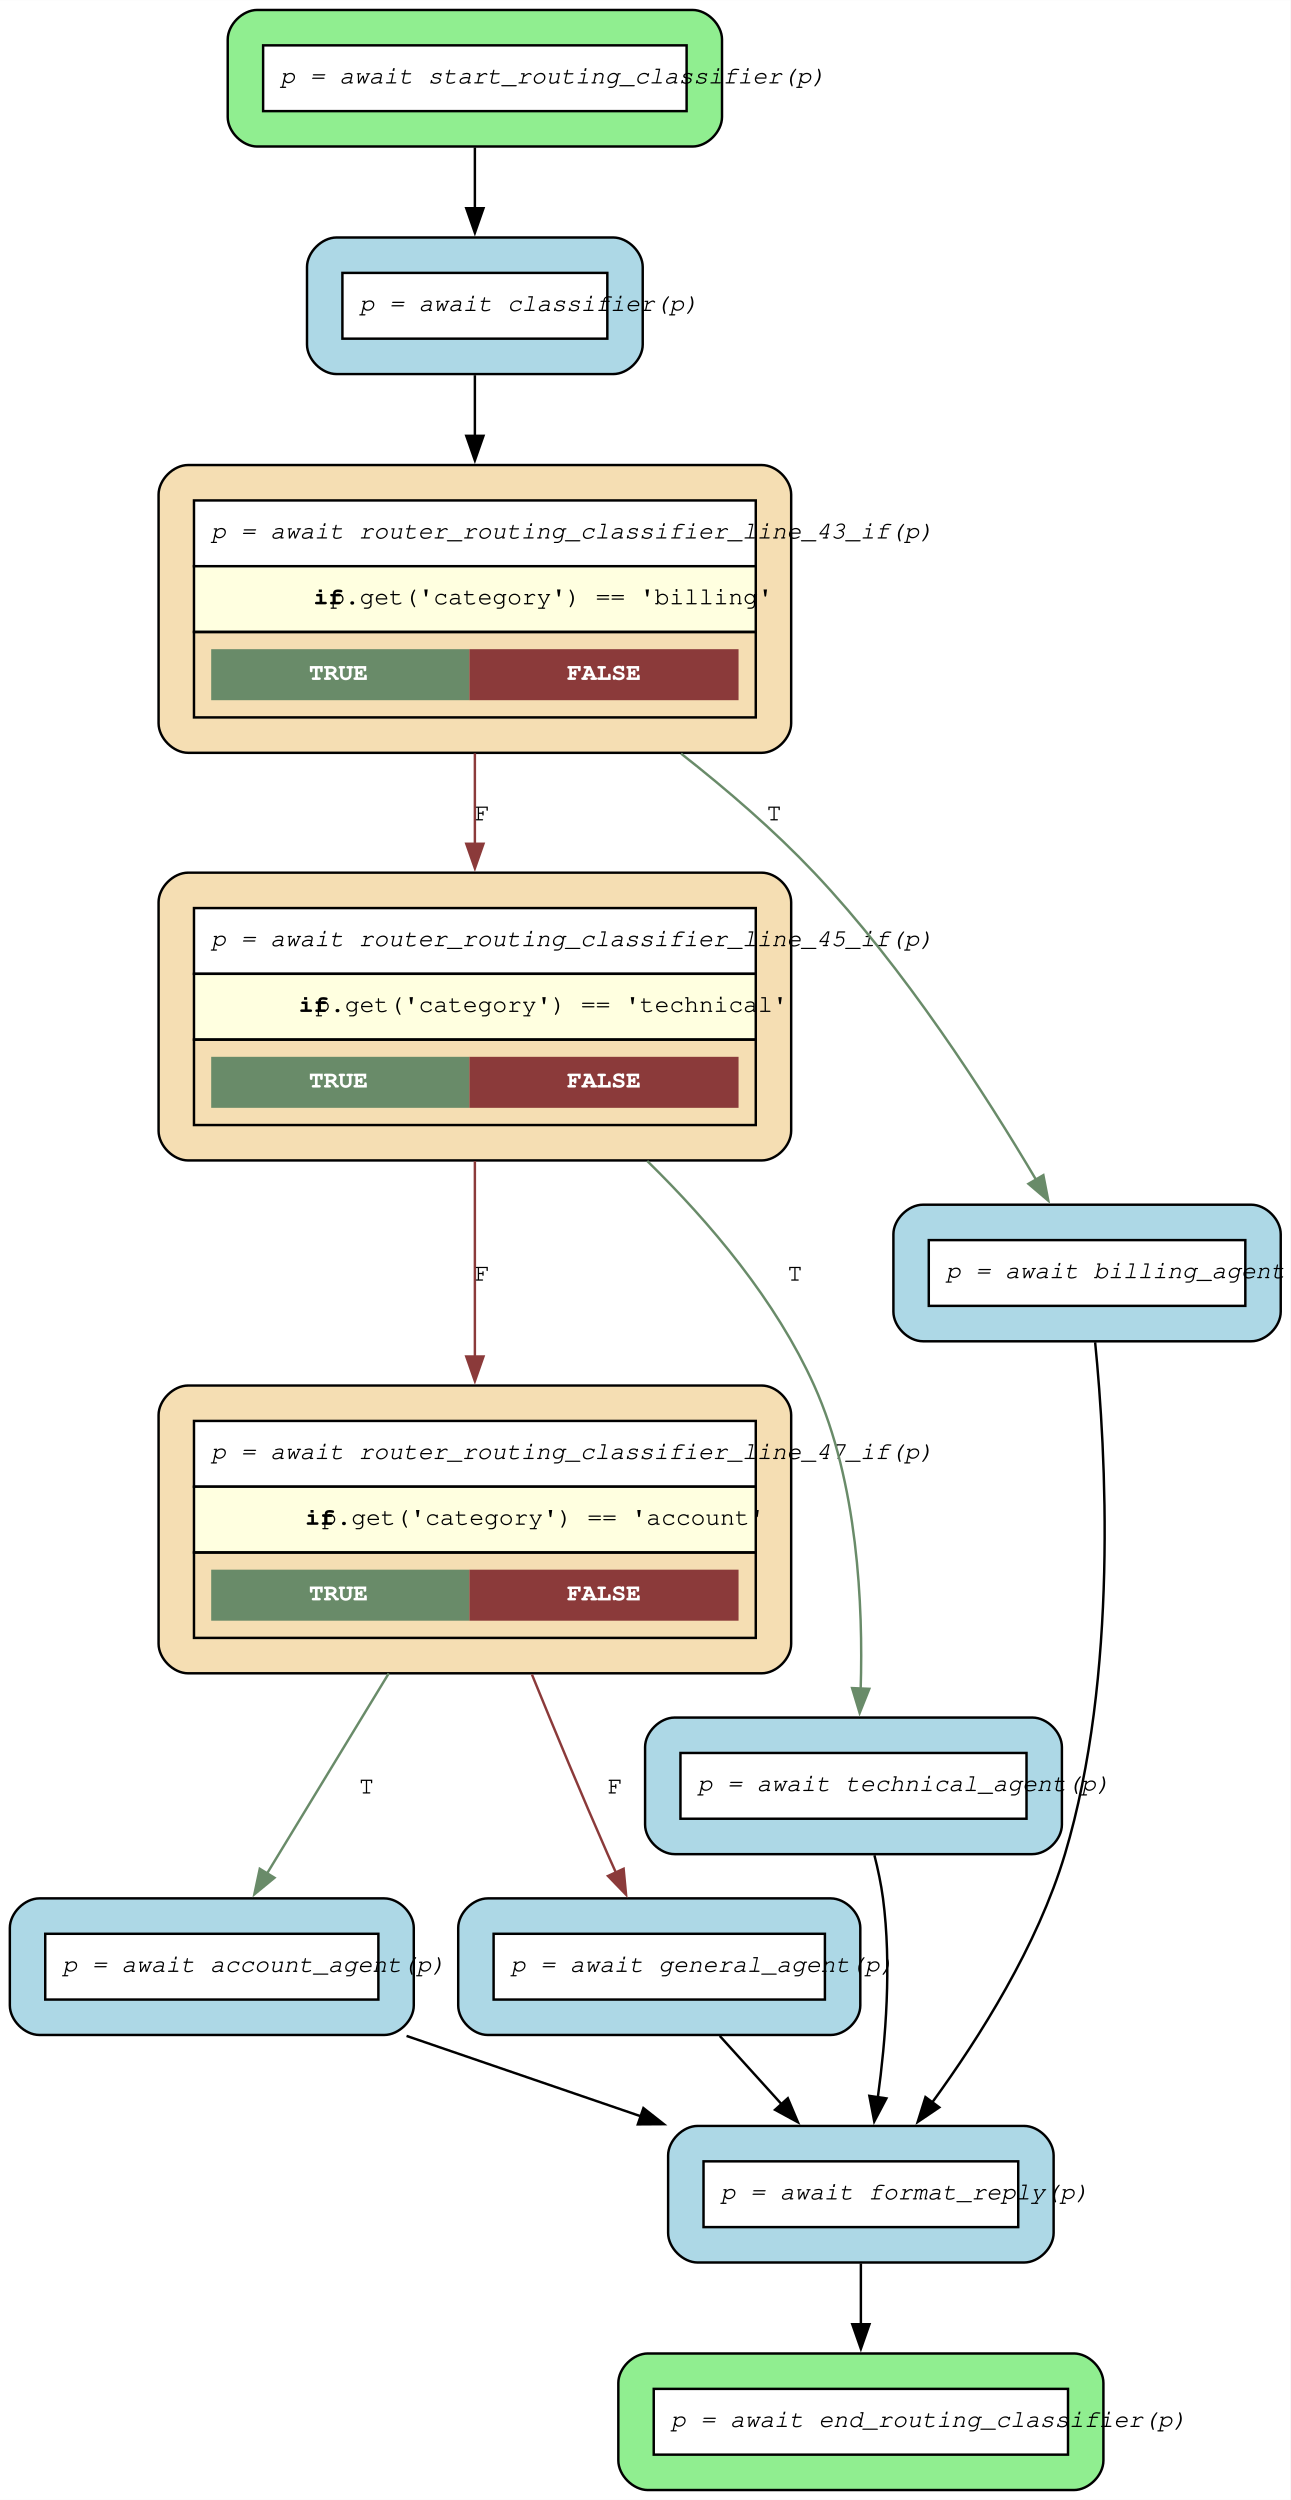
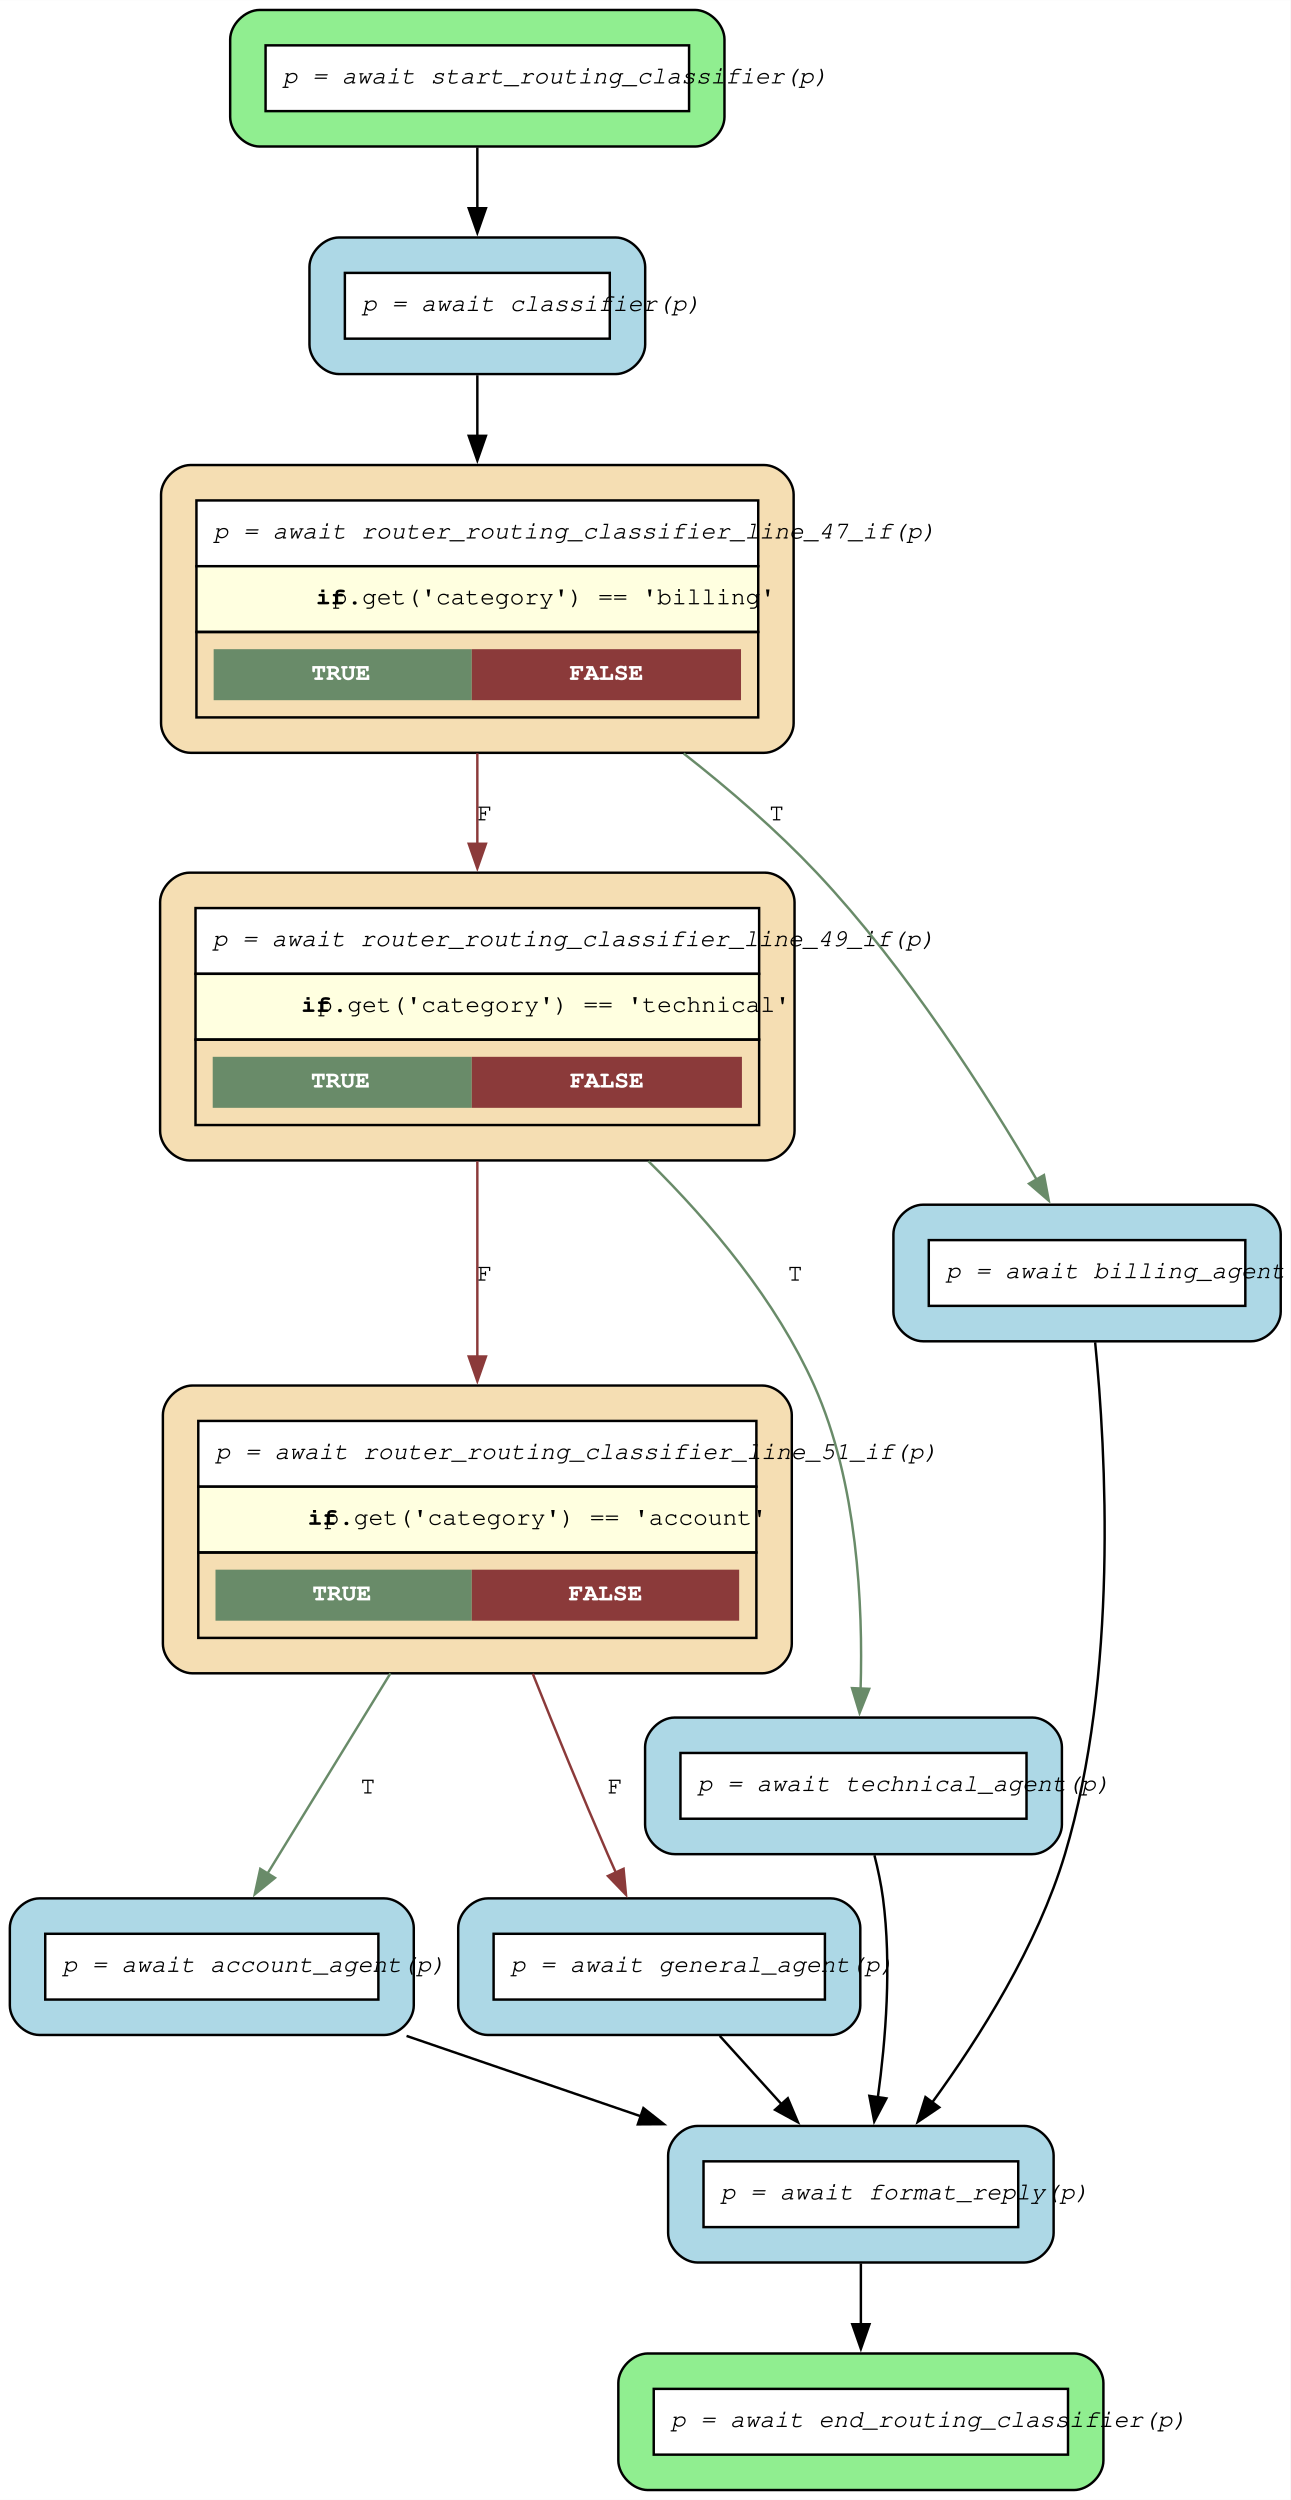
<svg xmlns="http://www.w3.org/2000/svg" width="525pt" height="1017pt" viewBox="0.00 0.00 524.92 1016.75">
  <g id="graph0" class="graph" transform="scale(1 1) rotate(0) translate(4 1012.75)">
    <polygon fill="white" stroke="none" points="-4,4 -4,-1012.75 520.92,-1012.75 520.92,4 -4,4" />
    <g id="node1" class="node">
-       <path fill="lightgreen" stroke="black" d="M277.67,-1008.75C277.67,-1008.75 100.62,-1008.75 100.62,-1008.75 94.62,-1008.75 88.62,-1002.75 88.62,-996.75 88.62,-996.75 88.62,-965.2 88.62,-965.2 88.62,-959.2 94.62,-953.2 100.62,-953.2 100.62,-953.2 277.67,-953.2 277.67,-953.2 283.67,-953.2 289.67,-959.2 289.67,-965.2 289.67,-965.2 289.67,-996.75 289.67,-996.75 289.67,-1002.75 283.67,-1008.75 277.67,-1008.75" />
-       <polygon fill="white" stroke="none" points="103.02,-967.6 103.02,-994.35 275.27,-994.35 275.27,-967.6 103.02,-967.6" />
-       <polygon fill="none" stroke="black" points="103.02,-967.6 103.02,-994.35 275.27,-994.35 275.27,-967.6 103.02,-967.6" />
-       <text text-anchor="start" x="110.02" y="-978.85" font-family="Courier,monospace" font-style="italic" font-size="10.00">p = await start_routing_classifier(p)</text>
+       <path fill="lightgreen" stroke="black" d="M278.67,-1008.75C278.67,-1008.75 101.62,-1008.75 101.62,-1008.75 95.62,-1008.75 89.62,-1002.75 89.62,-996.75 89.62,-996.75 89.62,-965.2 89.62,-965.2 89.62,-959.2 95.62,-953.2 101.62,-953.2 101.62,-953.2 278.67,-953.2 278.67,-953.2 284.67,-953.2 290.67,-959.2 290.67,-965.2 290.67,-965.2 290.67,-996.75 290.67,-996.75 290.67,-1002.75 284.67,-1008.75 278.67,-1008.75" />
+       <polygon fill="white" stroke="none" points="104.02,-967.6 104.02,-994.35 276.27,-994.35 276.27,-967.6 104.02,-967.6" />
+       <polygon fill="none" stroke="black" points="104.02,-967.6 104.02,-994.35 276.27,-994.35 276.27,-967.6 104.02,-967.6" />
+       <text text-anchor="start" x="111.02" y="-978.85" font-family="Courier,monospace" font-style="italic" font-size="10.00">p = await start_routing_classifier(p)</text>
    </g>
    <g id="node8" class="node">
-       <path fill="lightblue" stroke="black" d="M245.42,-916.2C245.42,-916.2 132.87,-916.2 132.87,-916.2 126.87,-916.2 120.87,-910.2 120.87,-904.2 120.87,-904.2 120.87,-872.65 120.87,-872.65 120.87,-866.65 126.87,-860.65 132.87,-860.65 132.87,-860.65 245.42,-860.65 245.42,-860.65 251.42,-860.65 257.42,-866.65 257.42,-872.65 257.42,-872.65 257.42,-904.2 257.42,-904.2 257.42,-910.2 251.42,-916.2 245.42,-916.2" />
-       <polygon fill="white" stroke="none" points="135.27,-875.05 135.27,-901.8 243.02,-901.8 243.02,-875.05 135.27,-875.05" />
-       <polygon fill="none" stroke="black" points="135.27,-875.05 135.27,-901.8 243.02,-901.8 243.02,-875.05 135.27,-875.05" />
-       <text text-anchor="start" x="142.27" y="-886.3" font-family="Courier,monospace" font-style="italic" font-size="10.00">p = await classifier(p)</text>
+       <path fill="lightblue" stroke="black" d="M246.42,-916.2C246.42,-916.2 133.87,-916.2 133.87,-916.2 127.87,-916.2 121.87,-910.2 121.87,-904.2 121.87,-904.2 121.87,-872.65 121.87,-872.65 121.87,-866.65 127.87,-860.65 133.87,-860.65 133.87,-860.65 246.42,-860.65 246.42,-860.65 252.42,-860.65 258.42,-866.65 258.42,-872.65 258.42,-872.65 258.42,-904.2 258.42,-904.2 258.42,-910.2 252.42,-916.2 246.42,-916.2" />
+       <polygon fill="white" stroke="none" points="136.27,-875.05 136.27,-901.8 244.02,-901.8 244.02,-875.05 136.27,-875.05" />
+       <polygon fill="none" stroke="black" points="136.27,-875.05 136.27,-901.8 244.02,-901.8 244.02,-875.05 136.27,-875.05" />
+       <text text-anchor="start" x="143.27" y="-886.3" font-family="Courier,monospace" font-style="italic" font-size="10.00">p = await classifier(p)</text>
    </g>
    <g id="edge12" class="edge">
-       <path fill="none" stroke="black" d="M189.15,-952.81C189.15,-945.02 189.15,-936.37 189.15,-928.03" />
-       <polygon fill="black" stroke="black" points="192.65,-928.09 189.15,-918.09 185.65,-928.09 192.65,-928.09" />
+       <path fill="none" stroke="black" d="M190.15,-952.81C190.15,-945.02 190.15,-936.37 190.15,-928.03" />
+       <polygon fill="black" stroke="black" points="193.65,-928.09 190.15,-918.09 186.65,-928.09 193.65,-928.09" />
    </g>
    <g id="node2" class="node">
-       <path fill="wheat" stroke="black" d="M305.8,-449.25C305.8,-449.25 72.5,-449.25 72.5,-449.25 66.5,-449.25 60.5,-443.25 60.5,-437.25 60.5,-437.25 60.5,-344.2 60.5,-344.2 60.5,-338.2 66.5,-332.2 72.5,-332.2 72.5,-332.2 305.8,-332.2 305.8,-332.2 311.8,-332.2 317.8,-338.2 317.8,-344.2 317.8,-344.2 317.8,-437.25 317.8,-437.25 317.8,-443.25 311.8,-449.25 305.8,-449.25" />
-       <polygon fill="white" stroke="none" points="74.9,-408.1 74.9,-434.85 303.4,-434.85 303.4,-408.1 74.9,-408.1" />
-       <polygon fill="none" stroke="black" points="74.9,-408.1 74.9,-434.85 303.4,-434.85 303.4,-408.1 74.9,-408.1" />
-       <text text-anchor="start" x="81.9" y="-419.35" font-family="Courier,monospace" font-style="italic" font-size="10.00">p = await router_routing_classifier_line_47_if(p)</text>
-       <polygon fill="lightyellow" stroke="none" points="74.9,-381.35 74.9,-408.1 303.4,-408.1 303.4,-381.35 74.9,-381.35" />
-       <polygon fill="none" stroke="black" points="74.9,-381.35 74.9,-408.1 303.4,-408.1 303.4,-381.35 74.9,-381.35" />
-       <text text-anchor="start" x="120.15" y="-392.6" font-family="Courier,monospace" font-weight="bold" font-size="10.00">if</text>
-       <text text-anchor="start" x="126.9" y="-392.6" font-family="Courier,monospace" font-size="10.00"> p.get('category') == 'account'</text>
-       <polygon fill="none" stroke="black" points="74.9,-346.6 74.9,-381.35 303.4,-381.35 303.4,-346.6 74.9,-346.6" />
-       <polygon fill="#698b69" stroke="none" points="81.9,-353.6 81.9,-374.35 186.9,-374.35 186.9,-353.6 81.9,-353.6" />
-       <text text-anchor="start" x="121.65" y="-361.85" font-family="Courier,monospace" font-weight="bold" font-size="10.00" fill="white">TRUE</text>
-       <polygon fill="#8b3a3a" stroke="none" points="186.9,-353.6 186.9,-374.35 296.4,-374.35 296.4,-353.6 186.9,-353.6" />
-       <text text-anchor="start" x="226.65" y="-361.85" font-family="Courier,monospace" font-weight="bold" font-size="10.00" fill="white">FALSE</text>
+       <path fill="wheat" stroke="black" d="M306.05,-449.25C306.05,-449.25 74.25,-449.25 74.25,-449.25 68.25,-449.25 62.25,-443.25 62.25,-437.25 62.25,-437.25 62.25,-344.2 62.25,-344.2 62.25,-338.2 68.25,-332.2 74.25,-332.2 74.25,-332.2 306.05,-332.2 306.05,-332.2 312.05,-332.2 318.05,-338.2 318.05,-344.2 318.05,-344.2 318.05,-437.25 318.05,-437.25 318.05,-443.25 312.05,-449.25 306.05,-449.25" />
+       <polygon fill="white" stroke="none" points="76.65,-408.1 76.65,-434.85 303.65,-434.85 303.65,-408.1 76.65,-408.1" />
+       <polygon fill="none" stroke="black" points="76.65,-408.1 76.65,-434.85 303.65,-434.85 303.65,-408.1 76.65,-408.1" />
+       <text text-anchor="start" x="83.65" y="-419.35" font-family="Courier,monospace" font-style="italic" font-size="10.00">p = await router_routing_classifier_line_51_if(p)</text>
+       <polygon fill="lightyellow" stroke="none" points="76.65,-381.35 76.65,-408.1 303.65,-408.1 303.65,-381.35 76.65,-381.35" />
+       <polygon fill="none" stroke="black" points="76.65,-381.35 76.65,-408.1 303.65,-408.1 303.65,-381.35 76.65,-381.35" />
+       <text text-anchor="start" x="121.15" y="-392.6" font-family="Courier,monospace" font-weight="bold" font-size="10.00">if</text>
+       <text text-anchor="start" x="127.9" y="-392.6" font-family="Courier,monospace" font-size="10.00"> p.get('category') == 'account'</text>
+       <polygon fill="none" stroke="black" points="76.65,-346.6 76.65,-381.35 303.65,-381.35 303.65,-346.6 76.65,-346.6" />
+       <polygon fill="#698b69" stroke="none" points="83.65,-353.6 83.65,-374.35 187.9,-374.35 187.9,-353.6 83.65,-353.6" />
+       <text text-anchor="start" x="123.02" y="-361.85" font-family="Courier,monospace" font-weight="bold" font-size="10.00" fill="white">TRUE</text>
+       <polygon fill="#8b3a3a" stroke="none" points="187.9,-353.6 187.9,-374.35 296.65,-374.35 296.65,-353.6 187.9,-353.6" />
+       <text text-anchor="start" x="227.27" y="-361.85" font-family="Courier,monospace" font-weight="bold" font-size="10.00" fill="white">FALSE</text>
    </g>
    <g id="node6" class="node">
      <path fill="lightblue" stroke="black" d="M152.3,-240.65C152.3,-240.65 12,-240.65 12,-240.65 6,-240.65 0,-234.65 0,-228.65 0,-228.65 0,-197.1 0,-197.1 0,-191.1 6,-185.1 12,-185.1 12,-185.1 152.3,-185.1 152.3,-185.1 158.3,-185.1 164.3,-191.1 164.3,-197.1 164.3,-197.1 164.3,-228.65 164.3,-228.65 164.3,-234.65 158.3,-240.65 152.3,-240.65" />
      <polygon fill="white" stroke="none" points="14.4,-199.5 14.4,-226.25 149.9,-226.25 149.9,-199.5 14.4,-199.5" />
      <polygon fill="none" stroke="black" points="14.4,-199.5 14.4,-226.25 149.9,-226.25 149.9,-199.5 14.4,-199.5" />
      <text text-anchor="start" x="21.4" y="-210.75" font-family="Courier,monospace" font-style="italic" font-size="10.00">p = await account_agent(p)</text>
    </g>
    <g id="edge10" class="edge">
-       <path fill="none" stroke="#698b69" d="M154.11,-332.15C137.8,-305.33 118.86,-274.21 104.52,-250.63" />
-       <polygon fill="#698b69" stroke="#698b69" points="107.64,-249.04 99.45,-242.31 101.66,-252.68 107.64,-249.04" />
-       <text text-anchor="middle" x="145.06" y="-283.3" font-family="Courier,monospace" font-size="10.00">T</text>
+       <path fill="none" stroke="#698b69" d="M154.79,-332.15C138.32,-305.33 119.21,-274.21 104.72,-250.63" />
+       <polygon fill="#698b69" stroke="#698b69" points="107.83,-249 99.61,-242.31 101.86,-252.66 107.83,-249" />
+       <text text-anchor="middle" x="145.62" y="-283.3" font-family="Courier,monospace" font-size="10.00">T</text>
    </g>
    <g id="node10" class="node">
      <path fill="lightblue" stroke="black" d="M333.92,-240.65C333.92,-240.65 194.37,-240.65 194.37,-240.65 188.37,-240.65 182.37,-234.65 182.37,-228.65 182.37,-228.65 182.37,-197.1 182.37,-197.1 182.37,-191.1 188.37,-185.1 194.37,-185.1 194.37,-185.1 333.92,-185.1 333.92,-185.1 339.92,-185.1 345.92,-191.1 345.92,-197.1 345.92,-197.1 345.92,-228.65 345.92,-228.65 345.92,-234.65 339.92,-240.65 333.92,-240.65" />
      <polygon fill="white" stroke="none" points="196.77,-199.5 196.77,-226.25 331.52,-226.25 331.52,-199.5 196.77,-199.5" />
      <polygon fill="none" stroke="black" points="196.77,-199.5 196.77,-226.25 331.52,-226.25 331.52,-199.5 196.77,-199.5" />
      <text text-anchor="start" x="203.77" y="-210.75" font-family="Courier,monospace" font-style="italic" font-size="10.00">p = await general_agent(p)</text>
    </g>
    <g id="edge11" class="edge">
-       <path fill="none" stroke="#8b3a3a" d="M212.35,-331.73C221.68,-308.85 232.69,-282.41 243.15,-258.65 244.23,-256.2 245.36,-253.68 246.51,-251.14" />
-       <polygon fill="#8b3a3a" stroke="#8b3a3a" points="249.65,-252.69 250.65,-242.15 243.29,-249.77 249.65,-252.69" />
+       <path fill="none" stroke="#8b3a3a" d="M212.7,-332.02C221.87,-309.07 232.75,-282.5 243.15,-258.65 244.22,-256.19 245.34,-253.67 246.49,-251.13" />
+       <polygon fill="#8b3a3a" stroke="#8b3a3a" points="249.63,-252.68 250.62,-242.13 243.27,-249.76 249.63,-252.68" />
      <text text-anchor="middle" x="246.15" y="-283.3" font-family="Courier,monospace" font-size="10.00">F</text>
    </g>
    <g id="node3" class="node">
-       <path fill="wheat" stroke="black" d="M305.8,-657.85C305.8,-657.85 72.5,-657.85 72.5,-657.85 66.5,-657.85 60.5,-651.85 60.5,-645.85 60.5,-645.85 60.5,-552.8 60.5,-552.8 60.5,-546.8 66.5,-540.8 72.5,-540.8 72.5,-540.8 305.8,-540.8 305.8,-540.8 311.8,-540.8 317.8,-546.8 317.8,-552.8 317.8,-552.8 317.8,-645.85 317.8,-645.85 317.8,-651.85 311.8,-657.85 305.8,-657.85" />
-       <polygon fill="white" stroke="none" points="74.9,-616.7 74.9,-643.45 303.4,-643.45 303.4,-616.7 74.9,-616.7" />
-       <polygon fill="none" stroke="black" points="74.9,-616.7 74.9,-643.45 303.4,-643.45 303.4,-616.7 74.9,-616.7" />
-       <text text-anchor="start" x="81.9" y="-627.95" font-family="Courier,monospace" font-style="italic" font-size="10.00">p = await router_routing_classifier_line_45_if(p)</text>
-       <polygon fill="lightyellow" stroke="none" points="74.9,-589.95 74.9,-616.7 303.4,-616.7 303.4,-589.95 74.9,-589.95" />
-       <polygon fill="none" stroke="black" points="74.9,-589.95 74.9,-616.7 303.4,-616.7 303.4,-589.95 74.9,-589.95" />
-       <text text-anchor="start" x="117.52" y="-601.2" font-family="Courier,monospace" font-weight="bold" font-size="10.00">if</text>
-       <text text-anchor="start" x="124.27" y="-601.2" font-family="Courier,monospace" font-size="10.00"> p.get('category') == 'technical'</text>
-       <polygon fill="none" stroke="black" points="74.9,-555.2 74.9,-589.95 303.4,-589.95 303.4,-555.2 74.9,-555.2" />
-       <polygon fill="#698b69" stroke="none" points="81.9,-562.2 81.9,-582.95 186.9,-582.95 186.9,-562.2 81.9,-562.2" />
-       <text text-anchor="start" x="121.65" y="-570.45" font-family="Courier,monospace" font-weight="bold" font-size="10.00" fill="white">TRUE</text>
-       <polygon fill="#8b3a3a" stroke="none" points="186.9,-562.2 186.9,-582.95 296.4,-582.95 296.4,-562.2 186.9,-562.2" />
-       <text text-anchor="start" x="226.65" y="-570.45" font-family="Courier,monospace" font-weight="bold" font-size="10.00" fill="white">FALSE</text>
+       <path fill="wheat" stroke="black" d="M307.17,-657.85C307.17,-657.85 73.12,-657.85 73.12,-657.85 67.12,-657.85 61.12,-651.85 61.12,-645.85 61.12,-645.85 61.12,-552.8 61.12,-552.8 61.12,-546.8 67.12,-540.8 73.12,-540.8 73.12,-540.8 307.17,-540.8 307.17,-540.8 313.17,-540.8 319.17,-546.8 319.17,-552.8 319.17,-552.8 319.17,-645.85 319.17,-645.85 319.17,-651.85 313.17,-657.85 307.17,-657.85" />
+       <polygon fill="white" stroke="none" points="75.52,-616.7 75.52,-643.45 304.77,-643.45 304.77,-616.7 75.52,-616.7" />
+       <polygon fill="none" stroke="black" points="75.52,-616.7 75.52,-643.45 304.77,-643.45 304.77,-616.7 75.52,-616.7" />
+       <text text-anchor="start" x="82.52" y="-627.95" font-family="Courier,monospace" font-style="italic" font-size="10.00">p = await router_routing_classifier_line_49_if(p)</text>
+       <polygon fill="lightyellow" stroke="none" points="75.52,-589.95 75.52,-616.7 304.77,-616.7 304.77,-589.95 75.52,-589.95" />
+       <polygon fill="none" stroke="black" points="75.52,-589.95 75.52,-616.7 304.77,-616.7 304.77,-589.95 75.52,-589.95" />
+       <text text-anchor="start" x="118.52" y="-601.2" font-family="Courier,monospace" font-weight="bold" font-size="10.00">if</text>
+       <text text-anchor="start" x="125.27" y="-601.2" font-family="Courier,monospace" font-size="10.00"> p.get('category') == 'technical'</text>
+       <polygon fill="none" stroke="black" points="75.52,-555.2 75.52,-589.95 304.77,-589.95 304.77,-555.2 75.52,-555.2" />
+       <polygon fill="#698b69" stroke="none" points="82.52,-562.2 82.52,-582.95 187.9,-582.95 187.9,-562.2 82.52,-562.2" />
+       <text text-anchor="start" x="122.46" y="-570.45" font-family="Courier,monospace" font-weight="bold" font-size="10.00" fill="white">TRUE</text>
+       <polygon fill="#8b3a3a" stroke="none" points="187.9,-562.2 187.9,-582.95 297.77,-582.95 297.77,-562.2 187.9,-562.2" />
+       <text text-anchor="start" x="227.84" y="-570.45" font-family="Courier,monospace" font-weight="bold" font-size="10.00" fill="white">FALSE</text>
    </g>
    <g id="edge8" class="edge">
-       <path fill="none" stroke="#8b3a3a" d="M189.15,-540.5C189.15,-515.75 189.15,-486.65 189.15,-460.78" />
-       <polygon fill="#8b3a3a" stroke="#8b3a3a" points="192.65,-461.05 189.15,-451.05 185.65,-461.05 192.65,-461.05" />
-       <text text-anchor="middle" x="192.15" y="-491.9" font-family="Courier,monospace" font-size="10.00">F</text>
+       <path fill="none" stroke="#8b3a3a" d="M190.15,-540.5C190.15,-515.75 190.15,-486.65 190.15,-460.78" />
+       <polygon fill="#8b3a3a" stroke="#8b3a3a" points="193.65,-461.05 190.15,-451.05 186.65,-461.05 193.65,-461.05" />
+       <text text-anchor="middle" x="193.15" y="-491.9" font-family="Courier,monospace" font-size="10.00">F</text>
    </g>
    <g id="node11" class="node">
      <path fill="lightblue" stroke="black" d="M415.92,-314.2C415.92,-314.2 270.38,-314.2 270.38,-314.2 264.38,-314.2 258.38,-308.2 258.38,-302.2 258.38,-302.2 258.38,-270.65 258.38,-270.65 258.38,-264.65 264.38,-258.65 270.38,-258.65 270.38,-258.65 415.92,-258.65 415.92,-258.65 421.92,-258.65 427.92,-264.65 427.92,-270.65 427.92,-270.65 427.92,-302.2 427.92,-302.2 427.92,-308.2 421.92,-314.2 415.92,-314.2" />
      <polygon fill="white" stroke="none" points="272.77,-273.05 272.77,-299.8 413.52,-299.8 413.52,-273.05 272.77,-273.05" />
      <polygon fill="none" stroke="black" points="272.77,-273.05 272.77,-299.8 413.52,-299.8 413.52,-273.05 272.77,-273.05" />
      <text text-anchor="start" x="279.77" y="-284.3" font-family="Courier,monospace" font-style="italic" font-size="10.00">p = await technical_agent(p)</text>
    </g>
    <g id="edge9" class="edge">
-       <path fill="none" stroke="#698b69" d="M259.25,-540.58C285.02,-515.35 311.67,-483.67 327.15,-449.25 344.87,-409.87 347.12,-359.77 346.07,-325.83" />
-       <polygon fill="#698b69" stroke="#698b69" points="349.58,-325.89 345.65,-316.05 342.58,-326.19 349.58,-325.89" />
-       <text text-anchor="middle" x="319.32" y="-491.9" font-family="Courier,monospace" font-size="10.00">T</text>
+       <path fill="none" stroke="#698b69" d="M259.74,-540.5C285.33,-515.25 311.78,-483.58 327.15,-449.25 344.79,-409.83 347.06,-359.75 346.04,-325.81" />
+       <polygon fill="#698b69" stroke="#698b69" points="349.54,-325.88 345.62,-316.04 342.55,-326.18 349.54,-325.88" />
+       <text text-anchor="middle" x="319.4" y="-491.9" font-family="Courier,monospace" font-size="10.00">T</text>
    </g>
    <g id="node4" class="node">
-       <path fill="wheat" stroke="black" d="M305.8,-823.65C305.8,-823.65 72.5,-823.65 72.5,-823.65 66.5,-823.65 60.5,-817.65 60.5,-811.65 60.5,-811.65 60.5,-718.6 60.5,-718.6 60.5,-712.6 66.5,-706.6 72.5,-706.6 72.5,-706.6 305.8,-706.6 305.8,-706.6 311.8,-706.6 317.8,-712.6 317.8,-718.6 317.8,-718.6 317.8,-811.65 317.8,-811.65 317.8,-817.65 311.8,-823.65 305.8,-823.65" />
-       <polygon fill="white" stroke="none" points="74.9,-782.5 74.9,-809.25 303.4,-809.25 303.4,-782.5 74.9,-782.5" />
-       <polygon fill="none" stroke="black" points="74.9,-782.5 74.9,-809.25 303.4,-809.25 303.4,-782.5 74.9,-782.5" />
-       <text text-anchor="start" x="81.9" y="-793.75" font-family="Courier,monospace" font-style="italic" font-size="10.00">p = await router_routing_classifier_line_43_if(p)</text>
-       <polygon fill="lightyellow" stroke="none" points="74.9,-755.75 74.9,-782.5 303.4,-782.5 303.4,-755.75 74.9,-755.75" />
-       <polygon fill="none" stroke="black" points="74.9,-755.75 74.9,-782.5 303.4,-782.5 303.4,-755.75 74.9,-755.75" />
-       <text text-anchor="start" x="123.52" y="-767" font-family="Courier,monospace" font-weight="bold" font-size="10.00">if</text>
-       <text text-anchor="start" x="130.27" y="-767" font-family="Courier,monospace" font-size="10.00"> p.get('category') == 'billing'</text>
-       <polygon fill="none" stroke="black" points="74.9,-721 74.9,-755.75 303.4,-755.75 303.4,-721 74.9,-721" />
-       <polygon fill="#698b69" stroke="none" points="81.9,-728 81.9,-748.75 186.9,-748.75 186.9,-728 81.9,-728" />
-       <text text-anchor="start" x="121.65" y="-736.25" font-family="Courier,monospace" font-weight="bold" font-size="10.00" fill="white">TRUE</text>
-       <polygon fill="#8b3a3a" stroke="none" points="186.9,-728 186.9,-748.75 296.4,-748.75 296.4,-728 186.9,-728" />
-       <text text-anchor="start" x="226.65" y="-736.25" font-family="Courier,monospace" font-weight="bold" font-size="10.00" fill="white">FALSE</text>
+       <path fill="wheat" stroke="black" d="M306.8,-823.65C306.8,-823.65 73.5,-823.65 73.5,-823.65 67.5,-823.65 61.5,-817.65 61.5,-811.65 61.5,-811.65 61.5,-718.6 61.5,-718.6 61.5,-712.6 67.5,-706.6 73.5,-706.6 73.5,-706.6 306.8,-706.6 306.8,-706.6 312.8,-706.6 318.8,-712.6 318.8,-718.6 318.8,-718.6 318.8,-811.65 318.8,-811.65 318.8,-817.65 312.8,-823.65 306.8,-823.65" />
+       <polygon fill="white" stroke="none" points="75.9,-782.5 75.9,-809.25 304.4,-809.25 304.4,-782.5 75.9,-782.5" />
+       <polygon fill="none" stroke="black" points="75.9,-782.5 75.9,-809.25 304.4,-809.25 304.4,-782.5 75.9,-782.5" />
+       <text text-anchor="start" x="82.9" y="-793.75" font-family="Courier,monospace" font-style="italic" font-size="10.00">p = await router_routing_classifier_line_47_if(p)</text>
+       <polygon fill="lightyellow" stroke="none" points="75.9,-755.75 75.9,-782.5 304.4,-782.5 304.4,-755.75 75.9,-755.75" />
+       <polygon fill="none" stroke="black" points="75.9,-755.75 75.9,-782.5 304.4,-782.5 304.4,-755.75 75.9,-755.75" />
+       <text text-anchor="start" x="124.52" y="-767" font-family="Courier,monospace" font-weight="bold" font-size="10.00">if</text>
+       <text text-anchor="start" x="131.27" y="-767" font-family="Courier,monospace" font-size="10.00"> p.get('category') == 'billing'</text>
+       <polygon fill="none" stroke="black" points="75.9,-721 75.9,-755.75 304.4,-755.75 304.4,-721 75.9,-721" />
+       <polygon fill="#698b69" stroke="none" points="82.9,-728 82.9,-748.75 187.9,-748.75 187.9,-728 82.9,-728" />
+       <text text-anchor="start" x="122.65" y="-736.25" font-family="Courier,monospace" font-weight="bold" font-size="10.00" fill="white">TRUE</text>
+       <polygon fill="#8b3a3a" stroke="none" points="187.9,-728 187.9,-748.75 297.4,-748.75 297.4,-728 187.9,-728" />
+       <text text-anchor="start" x="227.65" y="-736.25" font-family="Courier,monospace" font-weight="bold" font-size="10.00" fill="white">FALSE</text>
    </g>
    <g id="edge7" class="edge">
-       <path fill="none" stroke="#8b3a3a" d="M189.15,-706.38C189.15,-694.39 189.15,-681.64 189.15,-669.3" />
-       <polygon fill="#8b3a3a" stroke="#8b3a3a" points="192.65,-669.62 189.15,-659.62 185.65,-669.62 192.65,-669.62" />
-       <text text-anchor="middle" x="192.15" y="-679.1" font-family="Courier,monospace" font-size="10.00">F</text>
+       <path fill="none" stroke="#8b3a3a" d="M190.15,-706.38C190.15,-694.39 190.15,-681.64 190.15,-669.3" />
+       <polygon fill="#8b3a3a" stroke="#8b3a3a" points="193.65,-669.62 190.15,-659.62 186.65,-669.62 193.65,-669.62" />
+       <text text-anchor="middle" x="193.15" y="-679.1" font-family="Courier,monospace" font-size="10.00">F</text>
    </g>
    <g id="node7" class="node">
      <path fill="lightblue" stroke="black" d="M504.92,-522.8C504.92,-522.8 371.38,-522.8 371.38,-522.8 365.38,-522.8 359.38,-516.8 359.38,-510.8 359.38,-510.8 359.38,-479.25 359.38,-479.25 359.38,-473.25 365.38,-467.25 371.38,-467.25 371.38,-467.25 504.92,-467.25 504.92,-467.25 510.92,-467.25 516.92,-473.25 516.92,-479.25 516.92,-479.25 516.92,-510.8 516.92,-510.8 516.92,-516.8 510.92,-522.8 504.92,-522.8" />
      <polygon fill="white" stroke="none" points="373.77,-481.65 373.77,-508.4 502.52,-508.4 502.52,-481.65 373.77,-481.65" />
      <polygon fill="none" stroke="black" points="373.77,-481.65 373.77,-508.4 502.52,-508.4 502.52,-481.65 373.77,-481.65" />
      <text text-anchor="start" x="380.77" y="-492.9" font-family="Courier,monospace" font-style="italic" font-size="10.00">p = await billing_agent(p)</text>
    </g>
    <g id="edge6" class="edge">
-       <path fill="none" stroke="#698b69" d="M273.01,-706.28C291.79,-691.54 310.94,-674.98 327.15,-657.85 363.81,-619.11 397.14,-567.24 417.51,-532.78" />
-       <polygon fill="#698b69" stroke="#698b69" points="420.37,-534.82 422.39,-524.42 414.32,-531.29 420.37,-534.82" />
-       <text text-anchor="middle" x="310.84" y="-679.1" font-family="Courier,monospace" font-size="10.00">T</text>
+       <path fill="none" stroke="#698b69" d="M274.06,-706.33C292.84,-691.59 311.97,-675.02 328.15,-657.85 364.62,-619.15 397.62,-567.27 417.76,-532.8" />
+       <polygon fill="#698b69" stroke="#698b69" points="420.62,-534.85 422.58,-524.44 414.55,-531.35 420.62,-534.85" />
+       <text text-anchor="middle" x="311.87" y="-679.1" font-family="Courier,monospace" font-size="10.00">T</text>
    </g>
    <g id="node5" class="node">
      <path fill="lightgreen" stroke="black" d="M432.8,-55.55C432.8,-55.55 259.5,-55.55 259.5,-55.55 253.5,-55.55 247.5,-49.55 247.5,-43.55 247.5,-43.55 247.5,-12 247.5,-12 247.5,-6 253.5,0 259.5,0 259.5,0 432.8,0 432.8,0 438.8,0 444.8,-6 444.8,-12 444.8,-12 444.8,-43.55 444.8,-43.55 444.8,-49.55 438.8,-55.55 432.8,-55.55" />
      <polygon fill="white" stroke="none" points="261.9,-14.4 261.9,-41.15 430.4,-41.15 430.4,-14.4 261.9,-14.4" />
      <polygon fill="none" stroke="black" points="261.9,-14.4 261.9,-41.15 430.4,-41.15 430.4,-14.4 261.9,-14.4" />
      <text text-anchor="start" x="268.9" y="-25.65" font-family="Courier,monospace" font-style="italic" font-size="10.00">p = await end_routing_classifier(p)</text>
    </g>
    <g id="node9" class="node">
      <path fill="lightblue" stroke="black" d="M412.55,-148.1C412.55,-148.1 279.75,-148.1 279.75,-148.1 273.75,-148.1 267.75,-142.1 267.75,-136.1 267.75,-136.1 267.75,-104.55 267.75,-104.55 267.75,-98.55 273.75,-92.55 279.75,-92.55 279.75,-92.55 412.55,-92.55 412.55,-92.55 418.55,-92.55 424.55,-98.55 424.55,-104.55 424.55,-104.55 424.55,-136.1 424.55,-136.1 424.55,-142.1 418.55,-148.1 412.55,-148.1" />
      <polygon fill="white" stroke="none" points="282.15,-106.95 282.15,-133.7 410.15,-133.7 410.15,-106.95 282.15,-106.95" />
      <polygon fill="none" stroke="black" points="282.15,-106.95 282.15,-133.7 410.15,-133.7 410.15,-106.95 282.15,-106.95" />
      <text text-anchor="start" x="289.15" y="-118.2" font-family="Courier,monospace" font-style="italic" font-size="10.00">p = await format_reply(p)</text>
    </g>
    <g id="edge1" class="edge">
      <path fill="none" stroke="black" d="M161.36,-184.71C191.38,-174.41 225.77,-162.61 256.68,-152.01" />
      <polygon fill="black" stroke="black" points="257.7,-155.36 266.02,-148.81 255.43,-148.74 257.7,-155.36" />
    </g>
    <g id="edge2" class="edge">
      <path fill="none" stroke="black" d="M441.43,-466.84C445.86,-422.26 450.91,-331.32 429.15,-258.65 418.01,-221.45 394.4,-184.05 375.2,-157.7" />
      <polygon fill="black" stroke="black" points="378.04,-155.65 369.26,-149.72 372.42,-159.83 378.04,-155.65" />
    </g>
    <g id="edge3" class="edge">
-       <path fill="none" stroke="black" d="M189.15,-860.2C189.15,-852.64 189.15,-844.07 189.15,-835.25" />
-       <polygon fill="black" stroke="black" points="192.65,-835.53 189.15,-825.53 185.65,-835.53 192.65,-835.53" />
+       <path fill="none" stroke="black" d="M190.15,-860.2C190.15,-852.64 190.15,-844.07 190.15,-835.25" />
+       <polygon fill="black" stroke="black" points="193.65,-835.53 190.15,-825.53 186.65,-835.53 193.65,-835.53" />
    </g>
    <g id="edge4" class="edge">
      <path fill="none" stroke="black" d="M346.15,-92.16C346.15,-84.37 346.15,-75.72 346.15,-67.38" />
      <polygon fill="black" stroke="black" points="349.65,-67.44 346.15,-57.44 342.65,-67.44 349.65,-67.44" />
    </g>
    <g id="edge5" class="edge">
      <path fill="none" stroke="black" d="M288.75,-184.71C296.7,-175.93 305.63,-166.07 314.03,-156.79" />
      <polygon fill="black" stroke="black" points="316.43,-159.36 320.55,-149.6 311.24,-154.66 316.43,-159.36" />
    </g>
    <g id="edge13" class="edge">
      <path fill="none" stroke="black" d="M351.66,-258.19C353.11,-252.45 354.39,-246.39 355.15,-240.65 358.7,-213.69 356.27,-183.11 353.04,-159.65" />
      <polygon fill="black" stroke="black" points="356.53,-159.3 351.59,-149.92 349.6,-160.33 356.53,-159.3" />
    </g>
  </g>
</svg>
